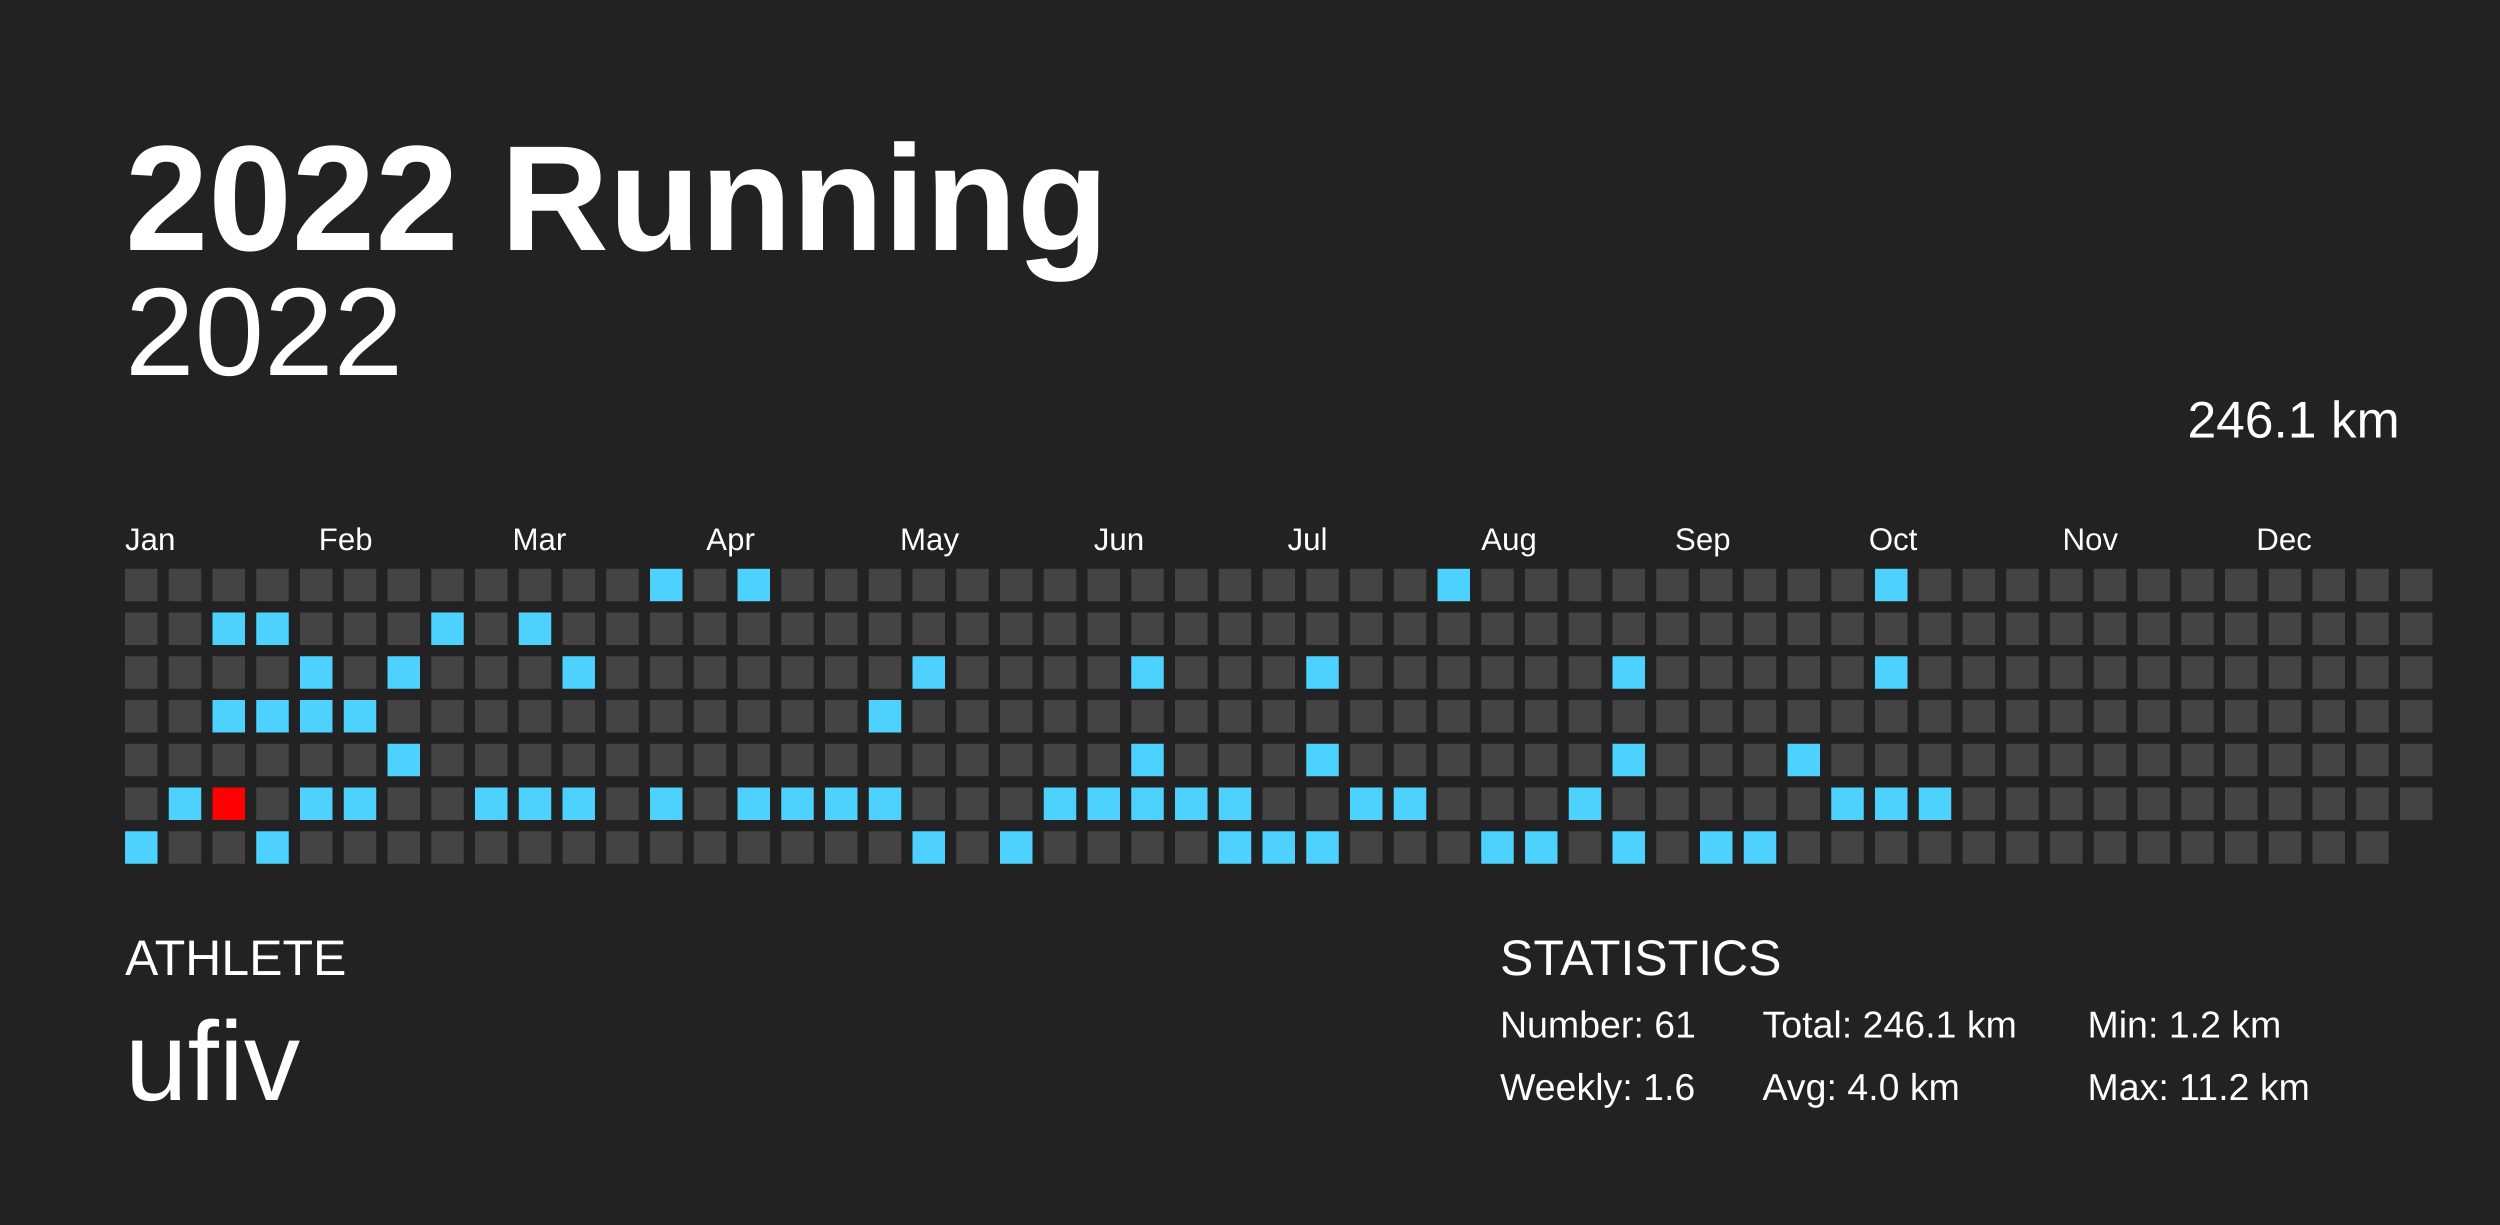
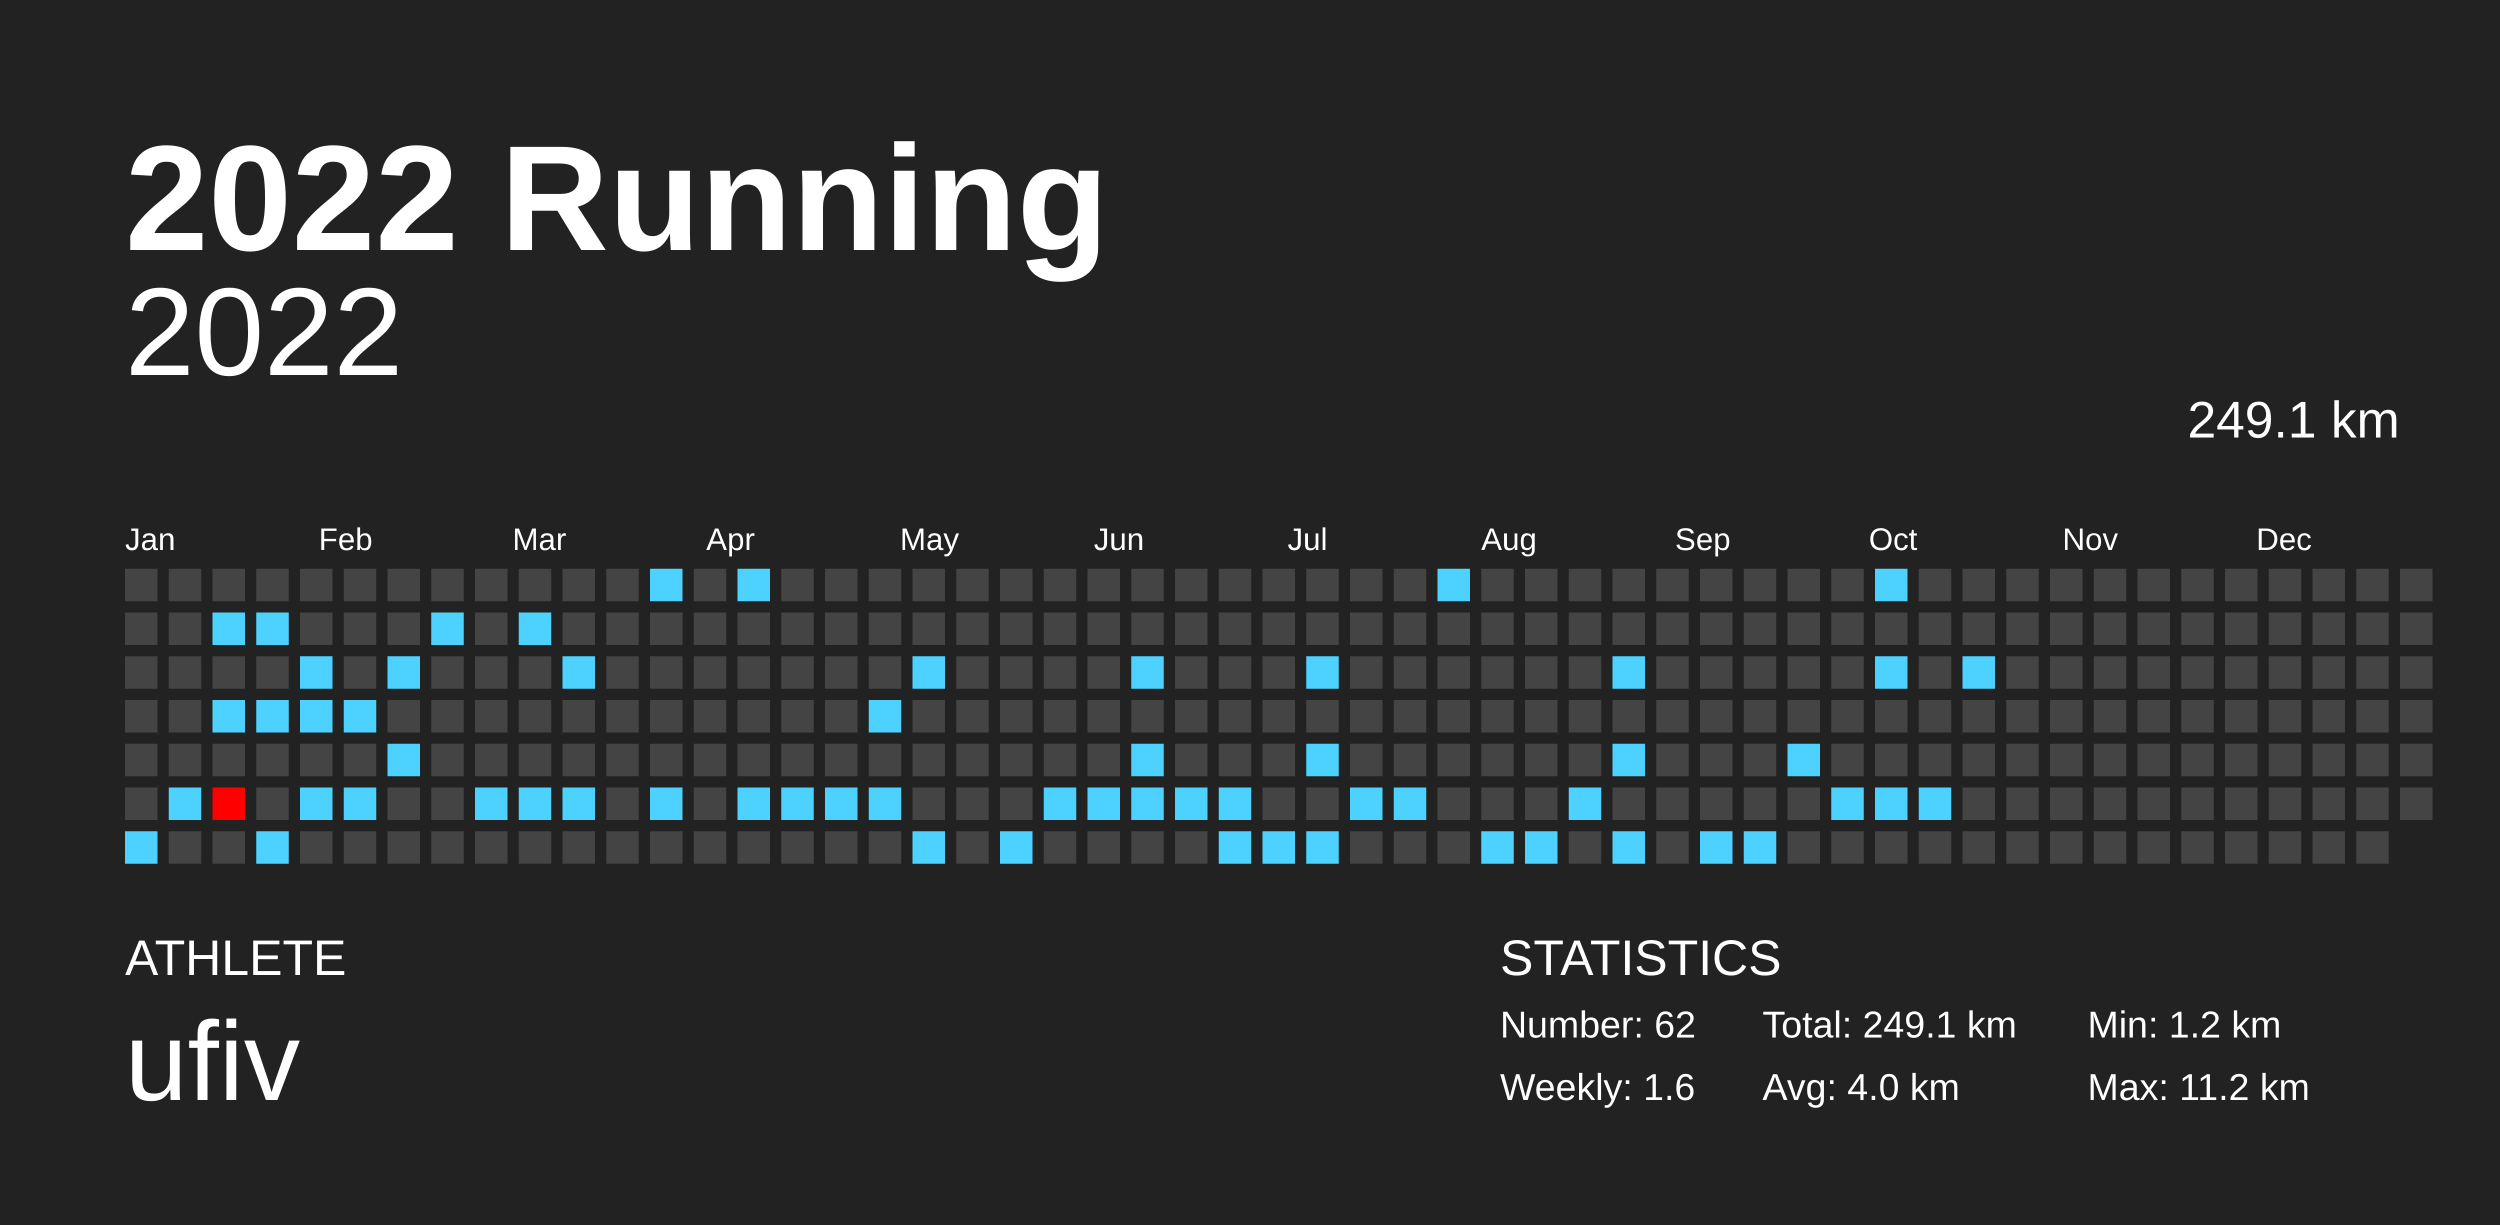
<svg xmlns="http://www.w3.org/2000/svg" baseProfile="full" height="98mm" version="1.1" viewBox="0,0,200,98" width="200mm">
  <defs />
  <rect fill="#222222" height="98" width="200" x="0" y="0" />
  <text fill="#FFFFFF" style="font-size:12px; font-family:Arial; font-weight:bold;" x="10" y="20">2022 Running</text>
  <text fill="#FFFFFF" style="font-size:4px; font-family:Arial" x="10" y="78">ATHLETE</text>
  <text fill="#FFFFFF" style="font-size:9px; font-family:Arial" x="10" y="88">ufiv</text>
  <text fill="#FFFFFF" style="font-size:4px; font-family:Arial" x="120" y="78">STATISTICS</text>
-   <text fill="#FFFFFF" style="font-size:3px; font-family:Arial" x="120" y="83">Number: 61</text>
+   <text fill="#FFFFFF" style="font-size:3px; font-family:Arial" x="120" y="83">Number: 62</text>
  <text fill="#FFFFFF" style="font-size:3px; font-family:Arial" x="120" y="88">Weekly: 1.6</text>
-   <text fill="#FFFFFF" style="font-size:3px; font-family:Arial" x="141" y="83">Total: 246.1 km</text>
+   <text fill="#FFFFFF" style="font-size:3px; font-family:Arial" x="141" y="83">Total: 249.1 km</text>
  <text fill="#FFFFFF" style="font-size:3px; font-family:Arial" x="141" y="88">Avg: 4.0 km</text>
  <text fill="#FFFFFF" style="font-size:3px; font-family:Arial" x="167" y="83">Min: 1.2 km</text>
  <text fill="#FFFFFF" style="font-size:3px; font-family:Arial" x="167" y="88">Max: 11.2 km</text>
  <text alignment-baseline="hanging" fill="#FFFFFF" style="font-size:10.0px; font-family:Arial;" x="10" y="30">2022</text>
-   <text alignment-baseline="hanging" fill="#FFFFFF" style="font-size:4.125px; font-family:Arial;" x="175" y="35">246.1 km</text>
+   <text alignment-baseline="hanging" fill="#FFFFFF" style="font-size:4.125px; font-family:Arial;" x="175" y="35">249.1 km</text>
  <text fill="#FFFFFF" style="font-size:2.5px; font-family:Arial" x="10.0" y="44">Jan</text>
  <text fill="#FFFFFF" style="font-size:2.5px; font-family:Arial" x="25.5" y="44">Feb</text>
  <text fill="#FFFFFF" style="font-size:2.5px; font-family:Arial" x="41.0" y="44">Mar</text>
  <text fill="#FFFFFF" style="font-size:2.5px; font-family:Arial" x="56.5" y="44">Apr</text>
  <text fill="#FFFFFF" style="font-size:2.5px; font-family:Arial" x="72.0" y="44">May</text>
  <text fill="#FFFFFF" style="font-size:2.5px; font-family:Arial" x="87.5" y="44">Jun</text>
  <text fill="#FFFFFF" style="font-size:2.5px; font-family:Arial" x="103.0" y="44">Jul</text>
  <text fill="#FFFFFF" style="font-size:2.5px; font-family:Arial" x="118.5" y="44">Aug</text>
  <text fill="#FFFFFF" style="font-size:2.5px; font-family:Arial" x="134.0" y="44">Sep</text>
  <text fill="#FFFFFF" style="font-size:2.5px; font-family:Arial" x="149.5" y="44">Oct</text>
  <text fill="#FFFFFF" style="font-size:2.5px; font-family:Arial" x="165.0" y="44">Nov</text>
  <text fill="#FFFFFF" style="font-size:2.5px; font-family:Arial" x="180.5" y="44">Dec</text>
  <rect fill="#444444" height="2.6" width="2.6" x="10.0" y="45.5" />
  <rect fill="#444444" height="2.6" width="2.6" x="10.0" y="49.0" />
  <rect fill="#444444" height="2.6" width="2.6" x="10.0" y="52.5" />
  <rect fill="#444444" height="2.6" width="2.6" x="10.0" y="56.0" />
  <rect fill="#444444" height="2.6" width="2.6" x="10.0" y="59.5" />
  <rect fill="#444444" height="2.6" width="2.6" x="10.0" y="63.0" />
  <rect fill="#4dd2ff" height="2.6" width="2.6" x="10.0" y="66.5" />
  <rect fill="#444444" height="2.6" width="2.6" x="13.5" y="45.5" />
  <rect fill="#444444" height="2.6" width="2.6" x="13.5" y="49.0" />
  <rect fill="#444444" height="2.6" width="2.6" x="13.5" y="52.5" />
  <rect fill="#444444" height="2.6" width="2.6" x="13.5" y="56.0" />
  <rect fill="#444444" height="2.6" width="2.6" x="13.5" y="59.5" />
  <rect fill="#4dd2ff" height="2.6" width="2.6" x="13.5" y="63.0" />
  <rect fill="#444444" height="2.6" width="2.6" x="13.5" y="66.5" />
  <rect fill="#444444" height="2.6" width="2.6" x="17.0" y="45.5" />
  <rect fill="#4dd2ff" height="2.6" width="2.6" x="17.0" y="49.0" />
  <rect fill="#444444" height="2.6" width="2.6" x="17.0" y="52.5" />
  <rect fill="#4dd2ff" height="2.6" width="2.6" x="17.0" y="56.0" />
  <rect fill="#444444" height="2.6" width="2.6" x="17.0" y="59.5" />
  <rect fill="#ff0000" height="2.6" width="2.6" x="17.0" y="63.0" />
  <rect fill="#444444" height="2.6" width="2.6" x="17.0" y="66.5" />
  <rect fill="#444444" height="2.6" width="2.6" x="20.5" y="45.5" />
  <rect fill="#4dd2ff" height="2.6" width="2.6" x="20.5" y="49.0" />
  <rect fill="#444444" height="2.6" width="2.6" x="20.5" y="52.5" />
  <rect fill="#4dd2ff" height="2.6" width="2.6" x="20.5" y="56.0" />
  <rect fill="#444444" height="2.6" width="2.6" x="20.5" y="59.5" />
  <rect fill="#444444" height="2.6" width="2.6" x="20.5" y="63.0" />
  <rect fill="#4dd2ff" height="2.6" width="2.6" x="20.5" y="66.5" />
  <rect fill="#444444" height="2.6" width="2.6" x="24.0" y="45.5" />
  <rect fill="#444444" height="2.6" width="2.6" x="24.0" y="49.0" />
  <rect fill="#4dd2ff" height="2.6" width="2.6" x="24.0" y="52.5" />
  <rect fill="#4dd2ff" height="2.6" width="2.6" x="24.0" y="56.0" />
  <rect fill="#444444" height="2.6" width="2.6" x="24.0" y="59.5" />
  <rect fill="#4dd2ff" height="2.6" width="2.6" x="24.0" y="63.0" />
  <rect fill="#444444" height="2.6" width="2.6" x="24.0" y="66.5" />
  <rect fill="#444444" height="2.6" width="2.6" x="27.5" y="45.5" />
  <rect fill="#444444" height="2.6" width="2.6" x="27.5" y="49.0" />
  <rect fill="#444444" height="2.6" width="2.6" x="27.5" y="52.5" />
  <rect fill="#4dd2ff" height="2.6" width="2.6" x="27.5" y="56.0" />
  <rect fill="#444444" height="2.6" width="2.6" x="27.5" y="59.5" />
  <rect fill="#4dd2ff" height="2.6" width="2.6" x="27.5" y="63.0" />
  <rect fill="#444444" height="2.6" width="2.6" x="27.5" y="66.5" />
  <rect fill="#444444" height="2.6" width="2.6" x="31.0" y="45.5" />
  <rect fill="#444444" height="2.6" width="2.6" x="31.0" y="49.0" />
  <rect fill="#4dd2ff" height="2.6" width="2.6" x="31.0" y="52.5" />
  <rect fill="#444444" height="2.6" width="2.6" x="31.0" y="56.0" />
  <rect fill="#4dd2ff" height="2.6" width="2.6" x="31.0" y="59.5" />
  <rect fill="#444444" height="2.6" width="2.6" x="31.0" y="63.0" />
  <rect fill="#444444" height="2.6" width="2.6" x="31.0" y="66.5" />
  <rect fill="#444444" height="2.6" width="2.6" x="34.5" y="45.5" />
  <rect fill="#4dd2ff" height="2.6" width="2.6" x="34.5" y="49.0" />
  <rect fill="#444444" height="2.6" width="2.6" x="34.5" y="52.5" />
  <rect fill="#444444" height="2.6" width="2.6" x="34.5" y="56.0" />
  <rect fill="#444444" height="2.6" width="2.6" x="34.5" y="59.5" />
  <rect fill="#444444" height="2.6" width="2.6" x="34.5" y="63.0" />
  <rect fill="#444444" height="2.6" width="2.6" x="34.5" y="66.5" />
  <rect fill="#444444" height="2.6" width="2.6" x="38.0" y="45.5" />
  <rect fill="#444444" height="2.6" width="2.6" x="38.0" y="49.0" />
  <rect fill="#444444" height="2.6" width="2.6" x="38.0" y="52.5" />
  <rect fill="#444444" height="2.6" width="2.6" x="38.0" y="56.0" />
  <rect fill="#444444" height="2.6" width="2.6" x="38.0" y="59.5" />
  <rect fill="#4dd2ff" height="2.6" width="2.6" x="38.0" y="63.0" />
  <rect fill="#444444" height="2.6" width="2.6" x="38.0" y="66.5" />
  <rect fill="#444444" height="2.6" width="2.6" x="41.5" y="45.5" />
  <rect fill="#4dd2ff" height="2.6" width="2.6" x="41.5" y="49.0" />
  <rect fill="#444444" height="2.6" width="2.6" x="41.5" y="52.5" />
  <rect fill="#444444" height="2.6" width="2.6" x="41.5" y="56.0" />
  <rect fill="#444444" height="2.6" width="2.6" x="41.5" y="59.5" />
  <rect fill="#4dd2ff" height="2.6" width="2.6" x="41.5" y="63.0" />
  <rect fill="#444444" height="2.6" width="2.6" x="41.5" y="66.5" />
  <rect fill="#444444" height="2.6" width="2.6" x="45.0" y="45.5" />
  <rect fill="#444444" height="2.6" width="2.6" x="45.0" y="49.0" />
  <rect fill="#4dd2ff" height="2.6" width="2.6" x="45.0" y="52.5" />
  <rect fill="#444444" height="2.6" width="2.6" x="45.0" y="56.0" />
  <rect fill="#444444" height="2.6" width="2.6" x="45.0" y="59.5" />
  <rect fill="#4dd2ff" height="2.6" width="2.6" x="45.0" y="63.0" />
  <rect fill="#444444" height="2.6" width="2.6" x="45.0" y="66.5" />
  <rect fill="#444444" height="2.6" width="2.6" x="48.5" y="45.5" />
  <rect fill="#444444" height="2.6" width="2.6" x="48.5" y="49.0" />
  <rect fill="#444444" height="2.6" width="2.6" x="48.5" y="52.5" />
  <rect fill="#444444" height="2.6" width="2.6" x="48.5" y="56.0" />
  <rect fill="#444444" height="2.6" width="2.6" x="48.5" y="59.5" />
  <rect fill="#444444" height="2.6" width="2.6" x="48.5" y="63.0" />
  <rect fill="#444444" height="2.6" width="2.6" x="48.5" y="66.5" />
  <rect fill="#4dd2ff" height="2.6" width="2.6" x="52.0" y="45.5" />
  <rect fill="#444444" height="2.6" width="2.6" x="52.0" y="49.0" />
  <rect fill="#444444" height="2.6" width="2.6" x="52.0" y="52.5" />
  <rect fill="#444444" height="2.6" width="2.6" x="52.0" y="56.0" />
  <rect fill="#444444" height="2.6" width="2.6" x="52.0" y="59.5" />
  <rect fill="#4dd2ff" height="2.6" width="2.6" x="52.0" y="63.0" />
  <rect fill="#444444" height="2.6" width="2.6" x="52.0" y="66.5" />
  <rect fill="#444444" height="2.6" width="2.6" x="55.5" y="45.5" />
  <rect fill="#444444" height="2.6" width="2.6" x="55.5" y="49.0" />
  <rect fill="#444444" height="2.6" width="2.6" x="55.5" y="52.5" />
  <rect fill="#444444" height="2.6" width="2.6" x="55.5" y="56.0" />
  <rect fill="#444444" height="2.6" width="2.6" x="55.5" y="59.5" />
  <rect fill="#444444" height="2.6" width="2.6" x="55.5" y="63.0" />
  <rect fill="#444444" height="2.6" width="2.6" x="55.5" y="66.5" />
  <rect fill="#4dd2ff" height="2.6" width="2.6" x="59.0" y="45.5" />
  <rect fill="#444444" height="2.6" width="2.6" x="59.0" y="49.0" />
  <rect fill="#444444" height="2.6" width="2.6" x="59.0" y="52.5" />
  <rect fill="#444444" height="2.6" width="2.6" x="59.0" y="56.0" />
  <rect fill="#444444" height="2.6" width="2.6" x="59.0" y="59.5" />
  <rect fill="#4dd2ff" height="2.6" width="2.6" x="59.0" y="63.0" />
  <rect fill="#444444" height="2.6" width="2.6" x="59.0" y="66.5" />
  <rect fill="#444444" height="2.6" width="2.6" x="62.5" y="45.5" />
  <rect fill="#444444" height="2.6" width="2.6" x="62.5" y="49.0" />
  <rect fill="#444444" height="2.6" width="2.6" x="62.5" y="52.5" />
  <rect fill="#444444" height="2.6" width="2.6" x="62.5" y="56.0" />
  <rect fill="#444444" height="2.6" width="2.6" x="62.5" y="59.5" />
  <rect fill="#4dd2ff" height="2.6" width="2.6" x="62.5" y="63.0" />
  <rect fill="#444444" height="2.6" width="2.6" x="62.5" y="66.5" />
  <rect fill="#444444" height="2.6" width="2.6" x="66.0" y="45.5" />
  <rect fill="#444444" height="2.6" width="2.6" x="66.0" y="49.0" />
  <rect fill="#444444" height="2.6" width="2.6" x="66.0" y="52.5" />
  <rect fill="#444444" height="2.6" width="2.6" x="66.0" y="56.0" />
  <rect fill="#444444" height="2.6" width="2.6" x="66.0" y="59.5" />
  <rect fill="#4dd2ff" height="2.6" width="2.6" x="66.0" y="63.0" />
  <rect fill="#444444" height="2.6" width="2.6" x="66.0" y="66.5" />
  <rect fill="#444444" height="2.6" width="2.6" x="69.5" y="45.5" />
  <rect fill="#444444" height="2.6" width="2.6" x="69.5" y="49.0" />
  <rect fill="#444444" height="2.6" width="2.6" x="69.5" y="52.5" />
  <rect fill="#4dd2ff" height="2.6" width="2.6" x="69.5" y="56.0" />
  <rect fill="#444444" height="2.6" width="2.6" x="69.5" y="59.5" />
  <rect fill="#4dd2ff" height="2.6" width="2.6" x="69.5" y="63.0" />
  <rect fill="#444444" height="2.6" width="2.6" x="69.5" y="66.5" />
  <rect fill="#444444" height="2.6" width="2.6" x="73.0" y="45.5" />
  <rect fill="#444444" height="2.6" width="2.6" x="73.0" y="49.0" />
  <rect fill="#4dd2ff" height="2.6" width="2.6" x="73.0" y="52.5" />
  <rect fill="#444444" height="2.6" width="2.6" x="73.0" y="56.0" />
  <rect fill="#444444" height="2.6" width="2.6" x="73.0" y="59.5" />
  <rect fill="#444444" height="2.6" width="2.6" x="73.0" y="63.0" />
  <rect fill="#4dd2ff" height="2.6" width="2.6" x="73.0" y="66.5" />
  <rect fill="#444444" height="2.6" width="2.6" x="76.5" y="45.5" />
  <rect fill="#444444" height="2.6" width="2.6" x="76.5" y="49.0" />
  <rect fill="#444444" height="2.6" width="2.6" x="76.5" y="52.5" />
  <rect fill="#444444" height="2.6" width="2.6" x="76.5" y="56.0" />
  <rect fill="#444444" height="2.6" width="2.6" x="76.5" y="59.5" />
  <rect fill="#444444" height="2.6" width="2.6" x="76.5" y="63.0" />
  <rect fill="#444444" height="2.6" width="2.6" x="76.5" y="66.5" />
  <rect fill="#444444" height="2.6" width="2.6" x="80.0" y="45.5" />
  <rect fill="#444444" height="2.6" width="2.6" x="80.0" y="49.0" />
  <rect fill="#444444" height="2.6" width="2.6" x="80.0" y="52.5" />
  <rect fill="#444444" height="2.6" width="2.6" x="80.0" y="56.0" />
  <rect fill="#444444" height="2.6" width="2.6" x="80.0" y="59.5" />
  <rect fill="#444444" height="2.6" width="2.6" x="80.0" y="63.0" />
  <rect fill="#4dd2ff" height="2.6" width="2.6" x="80.0" y="66.5" />
  <rect fill="#444444" height="2.6" width="2.6" x="83.5" y="45.5" />
  <rect fill="#444444" height="2.6" width="2.6" x="83.5" y="49.0" />
  <rect fill="#444444" height="2.6" width="2.6" x="83.5" y="52.5" />
  <rect fill="#444444" height="2.6" width="2.6" x="83.5" y="56.0" />
  <rect fill="#444444" height="2.6" width="2.6" x="83.5" y="59.5" />
  <rect fill="#4dd2ff" height="2.6" width="2.6" x="83.5" y="63.0" />
  <rect fill="#444444" height="2.6" width="2.6" x="83.5" y="66.5" />
  <rect fill="#444444" height="2.6" width="2.6" x="87.0" y="45.5" />
  <rect fill="#444444" height="2.6" width="2.6" x="87.0" y="49.0" />
  <rect fill="#444444" height="2.6" width="2.6" x="87.0" y="52.5" />
  <rect fill="#444444" height="2.6" width="2.6" x="87.0" y="56.0" />
  <rect fill="#444444" height="2.6" width="2.6" x="87.0" y="59.5" />
  <rect fill="#4dd2ff" height="2.6" width="2.6" x="87.0" y="63.0" />
  <rect fill="#444444" height="2.6" width="2.6" x="87.0" y="66.5" />
  <rect fill="#444444" height="2.6" width="2.6" x="90.5" y="45.5" />
  <rect fill="#444444" height="2.6" width="2.6" x="90.5" y="49.0" />
  <rect fill="#4dd2ff" height="2.6" width="2.6" x="90.5" y="52.5" />
  <rect fill="#444444" height="2.6" width="2.6" x="90.5" y="56.0" />
  <rect fill="#4dd2ff" height="2.6" width="2.6" x="90.5" y="59.5" />
  <rect fill="#4dd2ff" height="2.6" width="2.6" x="90.5" y="63.0" />
  <rect fill="#444444" height="2.6" width="2.6" x="90.5" y="66.5" />
  <rect fill="#444444" height="2.6" width="2.6" x="94.0" y="45.5" />
  <rect fill="#444444" height="2.6" width="2.6" x="94.0" y="49.0" />
  <rect fill="#444444" height="2.6" width="2.6" x="94.0" y="52.5" />
  <rect fill="#444444" height="2.6" width="2.6" x="94.0" y="56.0" />
  <rect fill="#444444" height="2.6" width="2.6" x="94.0" y="59.5" />
  <rect fill="#4dd2ff" height="2.6" width="2.6" x="94.0" y="63.0" />
  <rect fill="#444444" height="2.6" width="2.6" x="94.0" y="66.5" />
  <rect fill="#444444" height="2.6" width="2.6" x="97.5" y="45.5" />
  <rect fill="#444444" height="2.6" width="2.6" x="97.5" y="49.0" />
  <rect fill="#444444" height="2.6" width="2.6" x="97.5" y="52.5" />
  <rect fill="#444444" height="2.6" width="2.6" x="97.5" y="56.0" />
  <rect fill="#444444" height="2.6" width="2.6" x="97.5" y="59.5" />
  <rect fill="#4dd2ff" height="2.6" width="2.6" x="97.5" y="63.0" />
  <rect fill="#4dd2ff" height="2.6" width="2.6" x="97.5" y="66.5" />
  <rect fill="#444444" height="2.6" width="2.6" x="101.0" y="45.5" />
  <rect fill="#444444" height="2.6" width="2.6" x="101.0" y="49.0" />
  <rect fill="#444444" height="2.6" width="2.6" x="101.0" y="52.5" />
  <rect fill="#444444" height="2.6" width="2.6" x="101.0" y="56.0" />
  <rect fill="#444444" height="2.6" width="2.6" x="101.0" y="59.5" />
  <rect fill="#444444" height="2.6" width="2.6" x="101.0" y="63.0" />
  <rect fill="#4dd2ff" height="2.6" width="2.6" x="101.0" y="66.5" />
  <rect fill="#444444" height="2.6" width="2.6" x="104.5" y="45.5" />
  <rect fill="#444444" height="2.6" width="2.6" x="104.5" y="49.0" />
  <rect fill="#4dd2ff" height="2.6" width="2.6" x="104.5" y="52.5" />
  <rect fill="#444444" height="2.6" width="2.6" x="104.5" y="56.0" />
  <rect fill="#4dd2ff" height="2.6" width="2.6" x="104.5" y="59.5" />
  <rect fill="#444444" height="2.6" width="2.6" x="104.5" y="63.0" />
  <rect fill="#4dd2ff" height="2.6" width="2.6" x="104.5" y="66.5" />
  <rect fill="#444444" height="2.6" width="2.6" x="108.0" y="45.5" />
  <rect fill="#444444" height="2.6" width="2.6" x="108.0" y="49.0" />
  <rect fill="#444444" height="2.6" width="2.6" x="108.0" y="52.5" />
  <rect fill="#444444" height="2.6" width="2.6" x="108.0" y="56.0" />
  <rect fill="#444444" height="2.6" width="2.6" x="108.0" y="59.5" />
  <rect fill="#4dd2ff" height="2.6" width="2.6" x="108.0" y="63.0" />
  <rect fill="#444444" height="2.6" width="2.6" x="108.0" y="66.5" />
  <rect fill="#444444" height="2.6" width="2.6" x="111.5" y="45.5" />
  <rect fill="#444444" height="2.6" width="2.6" x="111.5" y="49.0" />
  <rect fill="#444444" height="2.6" width="2.6" x="111.5" y="52.5" />
  <rect fill="#444444" height="2.6" width="2.6" x="111.5" y="56.0" />
  <rect fill="#444444" height="2.6" width="2.6" x="111.5" y="59.5" />
  <rect fill="#4dd2ff" height="2.6" width="2.6" x="111.5" y="63.0" />
  <rect fill="#444444" height="2.6" width="2.6" x="111.5" y="66.5" />
  <rect fill="#4dd2ff" height="2.6" width="2.6" x="115.0" y="45.5" />
  <rect fill="#444444" height="2.6" width="2.6" x="115.0" y="49.0" />
  <rect fill="#444444" height="2.6" width="2.6" x="115.0" y="52.5" />
  <rect fill="#444444" height="2.6" width="2.6" x="115.0" y="56.0" />
  <rect fill="#444444" height="2.6" width="2.6" x="115.0" y="59.5" />
  <rect fill="#444444" height="2.6" width="2.6" x="115.0" y="63.0" />
  <rect fill="#444444" height="2.6" width="2.6" x="115.0" y="66.5" />
  <rect fill="#444444" height="2.6" width="2.6" x="118.5" y="45.5" />
  <rect fill="#444444" height="2.6" width="2.6" x="118.5" y="49.0" />
  <rect fill="#444444" height="2.6" width="2.6" x="118.5" y="52.5" />
  <rect fill="#444444" height="2.6" width="2.6" x="118.5" y="56.0" />
  <rect fill="#444444" height="2.6" width="2.6" x="118.5" y="59.5" />
  <rect fill="#444444" height="2.6" width="2.6" x="118.5" y="63.0" />
  <rect fill="#4dd2ff" height="2.6" width="2.6" x="118.5" y="66.5" />
  <rect fill="#444444" height="2.6" width="2.6" x="122.0" y="45.5" />
  <rect fill="#444444" height="2.6" width="2.6" x="122.0" y="49.0" />
  <rect fill="#444444" height="2.6" width="2.6" x="122.0" y="52.5" />
  <rect fill="#444444" height="2.6" width="2.6" x="122.0" y="56.0" />
  <rect fill="#444444" height="2.6" width="2.6" x="122.0" y="59.5" />
  <rect fill="#444444" height="2.6" width="2.6" x="122.0" y="63.0" />
  <rect fill="#4dd2ff" height="2.6" width="2.6" x="122.0" y="66.5" />
  <rect fill="#444444" height="2.6" width="2.6" x="125.5" y="45.5" />
  <rect fill="#444444" height="2.6" width="2.6" x="125.5" y="49.0" />
  <rect fill="#444444" height="2.6" width="2.6" x="125.5" y="52.5" />
  <rect fill="#444444" height="2.6" width="2.6" x="125.5" y="56.0" />
  <rect fill="#444444" height="2.6" width="2.6" x="125.5" y="59.5" />
  <rect fill="#4dd2ff" height="2.6" width="2.6" x="125.5" y="63.0" />
  <rect fill="#444444" height="2.6" width="2.6" x="125.5" y="66.5" />
  <rect fill="#444444" height="2.6" width="2.6" x="129.0" y="45.5" />
  <rect fill="#444444" height="2.6" width="2.6" x="129.0" y="49.0" />
  <rect fill="#4dd2ff" height="2.6" width="2.6" x="129.0" y="52.5" />
  <rect fill="#444444" height="2.6" width="2.6" x="129.0" y="56.0" />
  <rect fill="#4dd2ff" height="2.6" width="2.6" x="129.0" y="59.5" />
  <rect fill="#444444" height="2.6" width="2.6" x="129.0" y="63.0" />
  <rect fill="#4dd2ff" height="2.6" width="2.6" x="129.0" y="66.5" />
  <rect fill="#444444" height="2.6" width="2.6" x="132.5" y="45.5" />
  <rect fill="#444444" height="2.6" width="2.6" x="132.5" y="49.0" />
  <rect fill="#444444" height="2.6" width="2.6" x="132.5" y="52.5" />
  <rect fill="#444444" height="2.6" width="2.6" x="132.5" y="56.0" />
  <rect fill="#444444" height="2.6" width="2.6" x="132.5" y="59.5" />
  <rect fill="#444444" height="2.6" width="2.6" x="132.5" y="63.0" />
  <rect fill="#444444" height="2.6" width="2.6" x="132.5" y="66.5" />
  <rect fill="#444444" height="2.6" width="2.6" x="136.0" y="45.5" />
  <rect fill="#444444" height="2.6" width="2.6" x="136.0" y="49.0" />
  <rect fill="#444444" height="2.6" width="2.6" x="136.0" y="52.5" />
  <rect fill="#444444" height="2.6" width="2.6" x="136.0" y="56.0" />
  <rect fill="#444444" height="2.6" width="2.6" x="136.0" y="59.5" />
  <rect fill="#444444" height="2.6" width="2.6" x="136.0" y="63.0" />
  <rect fill="#4dd2ff" height="2.6" width="2.6" x="136.0" y="66.5" />
  <rect fill="#444444" height="2.6" width="2.6" x="139.5" y="45.5" />
  <rect fill="#444444" height="2.6" width="2.6" x="139.5" y="49.0" />
  <rect fill="#444444" height="2.6" width="2.6" x="139.5" y="52.5" />
  <rect fill="#444444" height="2.6" width="2.6" x="139.5" y="56.0" />
  <rect fill="#444444" height="2.6" width="2.6" x="139.5" y="59.5" />
  <rect fill="#444444" height="2.6" width="2.6" x="139.5" y="63.0" />
  <rect fill="#4dd2ff" height="2.6" width="2.6" x="139.5" y="66.5" />
  <rect fill="#444444" height="2.6" width="2.6" x="143.0" y="45.5" />
  <rect fill="#444444" height="2.6" width="2.6" x="143.0" y="49.0" />
  <rect fill="#444444" height="2.6" width="2.6" x="143.0" y="52.5" />
  <rect fill="#444444" height="2.6" width="2.6" x="143.0" y="56.0" />
  <rect fill="#4dd2ff" height="2.6" width="2.6" x="143.0" y="59.5" />
  <rect fill="#444444" height="2.6" width="2.6" x="143.0" y="63.0" />
  <rect fill="#444444" height="2.6" width="2.6" x="143.0" y="66.5" />
  <rect fill="#444444" height="2.6" width="2.6" x="146.5" y="45.5" />
  <rect fill="#444444" height="2.6" width="2.6" x="146.5" y="49.0" />
  <rect fill="#444444" height="2.6" width="2.6" x="146.5" y="52.5" />
  <rect fill="#444444" height="2.6" width="2.6" x="146.5" y="56.0" />
  <rect fill="#444444" height="2.6" width="2.6" x="146.5" y="59.5" />
  <rect fill="#4dd2ff" height="2.6" width="2.6" x="146.5" y="63.0" />
  <rect fill="#444444" height="2.6" width="2.6" x="146.5" y="66.5" />
  <rect fill="#4dd2ff" height="2.6" width="2.6" x="150.0" y="45.5" />
  <rect fill="#444444" height="2.6" width="2.6" x="150.0" y="49.0" />
  <rect fill="#4dd2ff" height="2.6" width="2.6" x="150.0" y="52.5" />
  <rect fill="#444444" height="2.6" width="2.6" x="150.0" y="56.0" />
  <rect fill="#444444" height="2.6" width="2.6" x="150.0" y="59.5" />
  <rect fill="#4dd2ff" height="2.6" width="2.6" x="150.0" y="63.0" />
  <rect fill="#444444" height="2.6" width="2.6" x="150.0" y="66.5" />
  <rect fill="#444444" height="2.6" width="2.6" x="153.5" y="45.5" />
  <rect fill="#444444" height="2.6" width="2.6" x="153.5" y="49.0" />
  <rect fill="#444444" height="2.6" width="2.6" x="153.5" y="52.5" />
  <rect fill="#444444" height="2.6" width="2.6" x="153.5" y="56.0" />
  <rect fill="#444444" height="2.6" width="2.6" x="153.5" y="59.5" />
  <rect fill="#4dd2ff" height="2.6" width="2.6" x="153.5" y="63.0" />
  <rect fill="#444444" height="2.6" width="2.6" x="153.5" y="66.5" />
  <rect fill="#444444" height="2.6" width="2.6" x="157.0" y="45.5" />
  <rect fill="#444444" height="2.6" width="2.6" x="157.0" y="49.0" />
-   <rect fill="#444444" height="2.6" width="2.6" x="157.0" y="52.5" />
+   <rect fill="#4dd2ff" height="2.6" width="2.6" x="157.0" y="52.5" />
  <rect fill="#444444" height="2.6" width="2.6" x="157.0" y="56.0" />
  <rect fill="#444444" height="2.6" width="2.6" x="157.0" y="59.5" />
  <rect fill="#444444" height="2.6" width="2.6" x="157.0" y="63.0" />
  <rect fill="#444444" height="2.6" width="2.6" x="157.0" y="66.5" />
  <rect fill="#444444" height="2.6" width="2.6" x="160.5" y="45.5" />
  <rect fill="#444444" height="2.6" width="2.6" x="160.5" y="49.0" />
  <rect fill="#444444" height="2.6" width="2.6" x="160.5" y="52.5" />
  <rect fill="#444444" height="2.6" width="2.6" x="160.5" y="56.0" />
  <rect fill="#444444" height="2.6" width="2.6" x="160.5" y="59.5" />
  <rect fill="#444444" height="2.6" width="2.6" x="160.5" y="63.0" />
  <rect fill="#444444" height="2.6" width="2.6" x="160.5" y="66.5" />
  <rect fill="#444444" height="2.6" width="2.6" x="164.0" y="45.5" />
  <rect fill="#444444" height="2.6" width="2.6" x="164.0" y="49.0" />
  <rect fill="#444444" height="2.6" width="2.6" x="164.0" y="52.5" />
  <rect fill="#444444" height="2.6" width="2.6" x="164.0" y="56.0" />
  <rect fill="#444444" height="2.6" width="2.6" x="164.0" y="59.5" />
  <rect fill="#444444" height="2.6" width="2.6" x="164.0" y="63.0" />
  <rect fill="#444444" height="2.6" width="2.6" x="164.0" y="66.5" />
  <rect fill="#444444" height="2.6" width="2.6" x="167.5" y="45.5" />
  <rect fill="#444444" height="2.6" width="2.6" x="167.5" y="49.0" />
  <rect fill="#444444" height="2.6" width="2.6" x="167.5" y="52.5" />
  <rect fill="#444444" height="2.6" width="2.6" x="167.5" y="56.0" />
  <rect fill="#444444" height="2.6" width="2.6" x="167.5" y="59.5" />
  <rect fill="#444444" height="2.6" width="2.6" x="167.5" y="63.0" />
  <rect fill="#444444" height="2.6" width="2.6" x="167.5" y="66.5" />
  <rect fill="#444444" height="2.6" width="2.6" x="171.0" y="45.5" />
  <rect fill="#444444" height="2.6" width="2.6" x="171.0" y="49.0" />
  <rect fill="#444444" height="2.6" width="2.6" x="171.0" y="52.5" />
  <rect fill="#444444" height="2.6" width="2.6" x="171.0" y="56.0" />
  <rect fill="#444444" height="2.6" width="2.6" x="171.0" y="59.5" />
  <rect fill="#444444" height="2.6" width="2.6" x="171.0" y="63.0" />
  <rect fill="#444444" height="2.6" width="2.6" x="171.0" y="66.5" />
  <rect fill="#444444" height="2.6" width="2.6" x="174.5" y="45.5" />
  <rect fill="#444444" height="2.6" width="2.6" x="174.5" y="49.0" />
  <rect fill="#444444" height="2.6" width="2.6" x="174.5" y="52.5" />
  <rect fill="#444444" height="2.6" width="2.6" x="174.5" y="56.0" />
  <rect fill="#444444" height="2.6" width="2.6" x="174.5" y="59.5" />
  <rect fill="#444444" height="2.6" width="2.6" x="174.5" y="63.0" />
  <rect fill="#444444" height="2.6" width="2.6" x="174.5" y="66.5" />
  <rect fill="#444444" height="2.6" width="2.6" x="178.0" y="45.5" />
  <rect fill="#444444" height="2.6" width="2.6" x="178.0" y="49.0" />
  <rect fill="#444444" height="2.6" width="2.6" x="178.0" y="52.5" />
  <rect fill="#444444" height="2.6" width="2.6" x="178.0" y="56.0" />
  <rect fill="#444444" height="2.6" width="2.6" x="178.0" y="59.5" />
  <rect fill="#444444" height="2.6" width="2.6" x="178.0" y="63.0" />
  <rect fill="#444444" height="2.6" width="2.6" x="178.0" y="66.5" />
  <rect fill="#444444" height="2.6" width="2.6" x="181.5" y="45.5" />
  <rect fill="#444444" height="2.6" width="2.6" x="181.5" y="49.0" />
  <rect fill="#444444" height="2.6" width="2.6" x="181.5" y="52.5" />
  <rect fill="#444444" height="2.6" width="2.6" x="181.5" y="56.0" />
  <rect fill="#444444" height="2.6" width="2.6" x="181.5" y="59.5" />
  <rect fill="#444444" height="2.6" width="2.6" x="181.5" y="63.0" />
  <rect fill="#444444" height="2.6" width="2.6" x="181.5" y="66.5" />
  <rect fill="#444444" height="2.6" width="2.6" x="185.0" y="45.5" />
  <rect fill="#444444" height="2.6" width="2.6" x="185.0" y="49.0" />
  <rect fill="#444444" height="2.6" width="2.6" x="185.0" y="52.5" />
  <rect fill="#444444" height="2.6" width="2.6" x="185.0" y="56.0" />
  <rect fill="#444444" height="2.6" width="2.6" x="185.0" y="59.5" />
  <rect fill="#444444" height="2.6" width="2.6" x="185.0" y="63.0" />
  <rect fill="#444444" height="2.6" width="2.6" x="185.0" y="66.5" />
  <rect fill="#444444" height="2.6" width="2.6" x="188.5" y="45.5" />
  <rect fill="#444444" height="2.6" width="2.6" x="188.5" y="49.0" />
  <rect fill="#444444" height="2.6" width="2.6" x="188.5" y="52.5" />
  <rect fill="#444444" height="2.6" width="2.6" x="188.5" y="56.0" />
  <rect fill="#444444" height="2.6" width="2.6" x="188.5" y="59.5" />
  <rect fill="#444444" height="2.6" width="2.6" x="188.5" y="63.0" />
  <rect fill="#444444" height="2.6" width="2.6" x="188.5" y="66.5" />
  <rect fill="#444444" height="2.6" width="2.6" x="192.0" y="45.5" />
  <rect fill="#444444" height="2.6" width="2.6" x="192.0" y="49.0" />
  <rect fill="#444444" height="2.6" width="2.6" x="192.0" y="52.5" />
  <rect fill="#444444" height="2.6" width="2.6" x="192.0" y="56.0" />
  <rect fill="#444444" height="2.6" width="2.6" x="192.0" y="59.5" />
  <rect fill="#444444" height="2.6" width="2.6" x="192.0" y="63.0" />
</svg>
